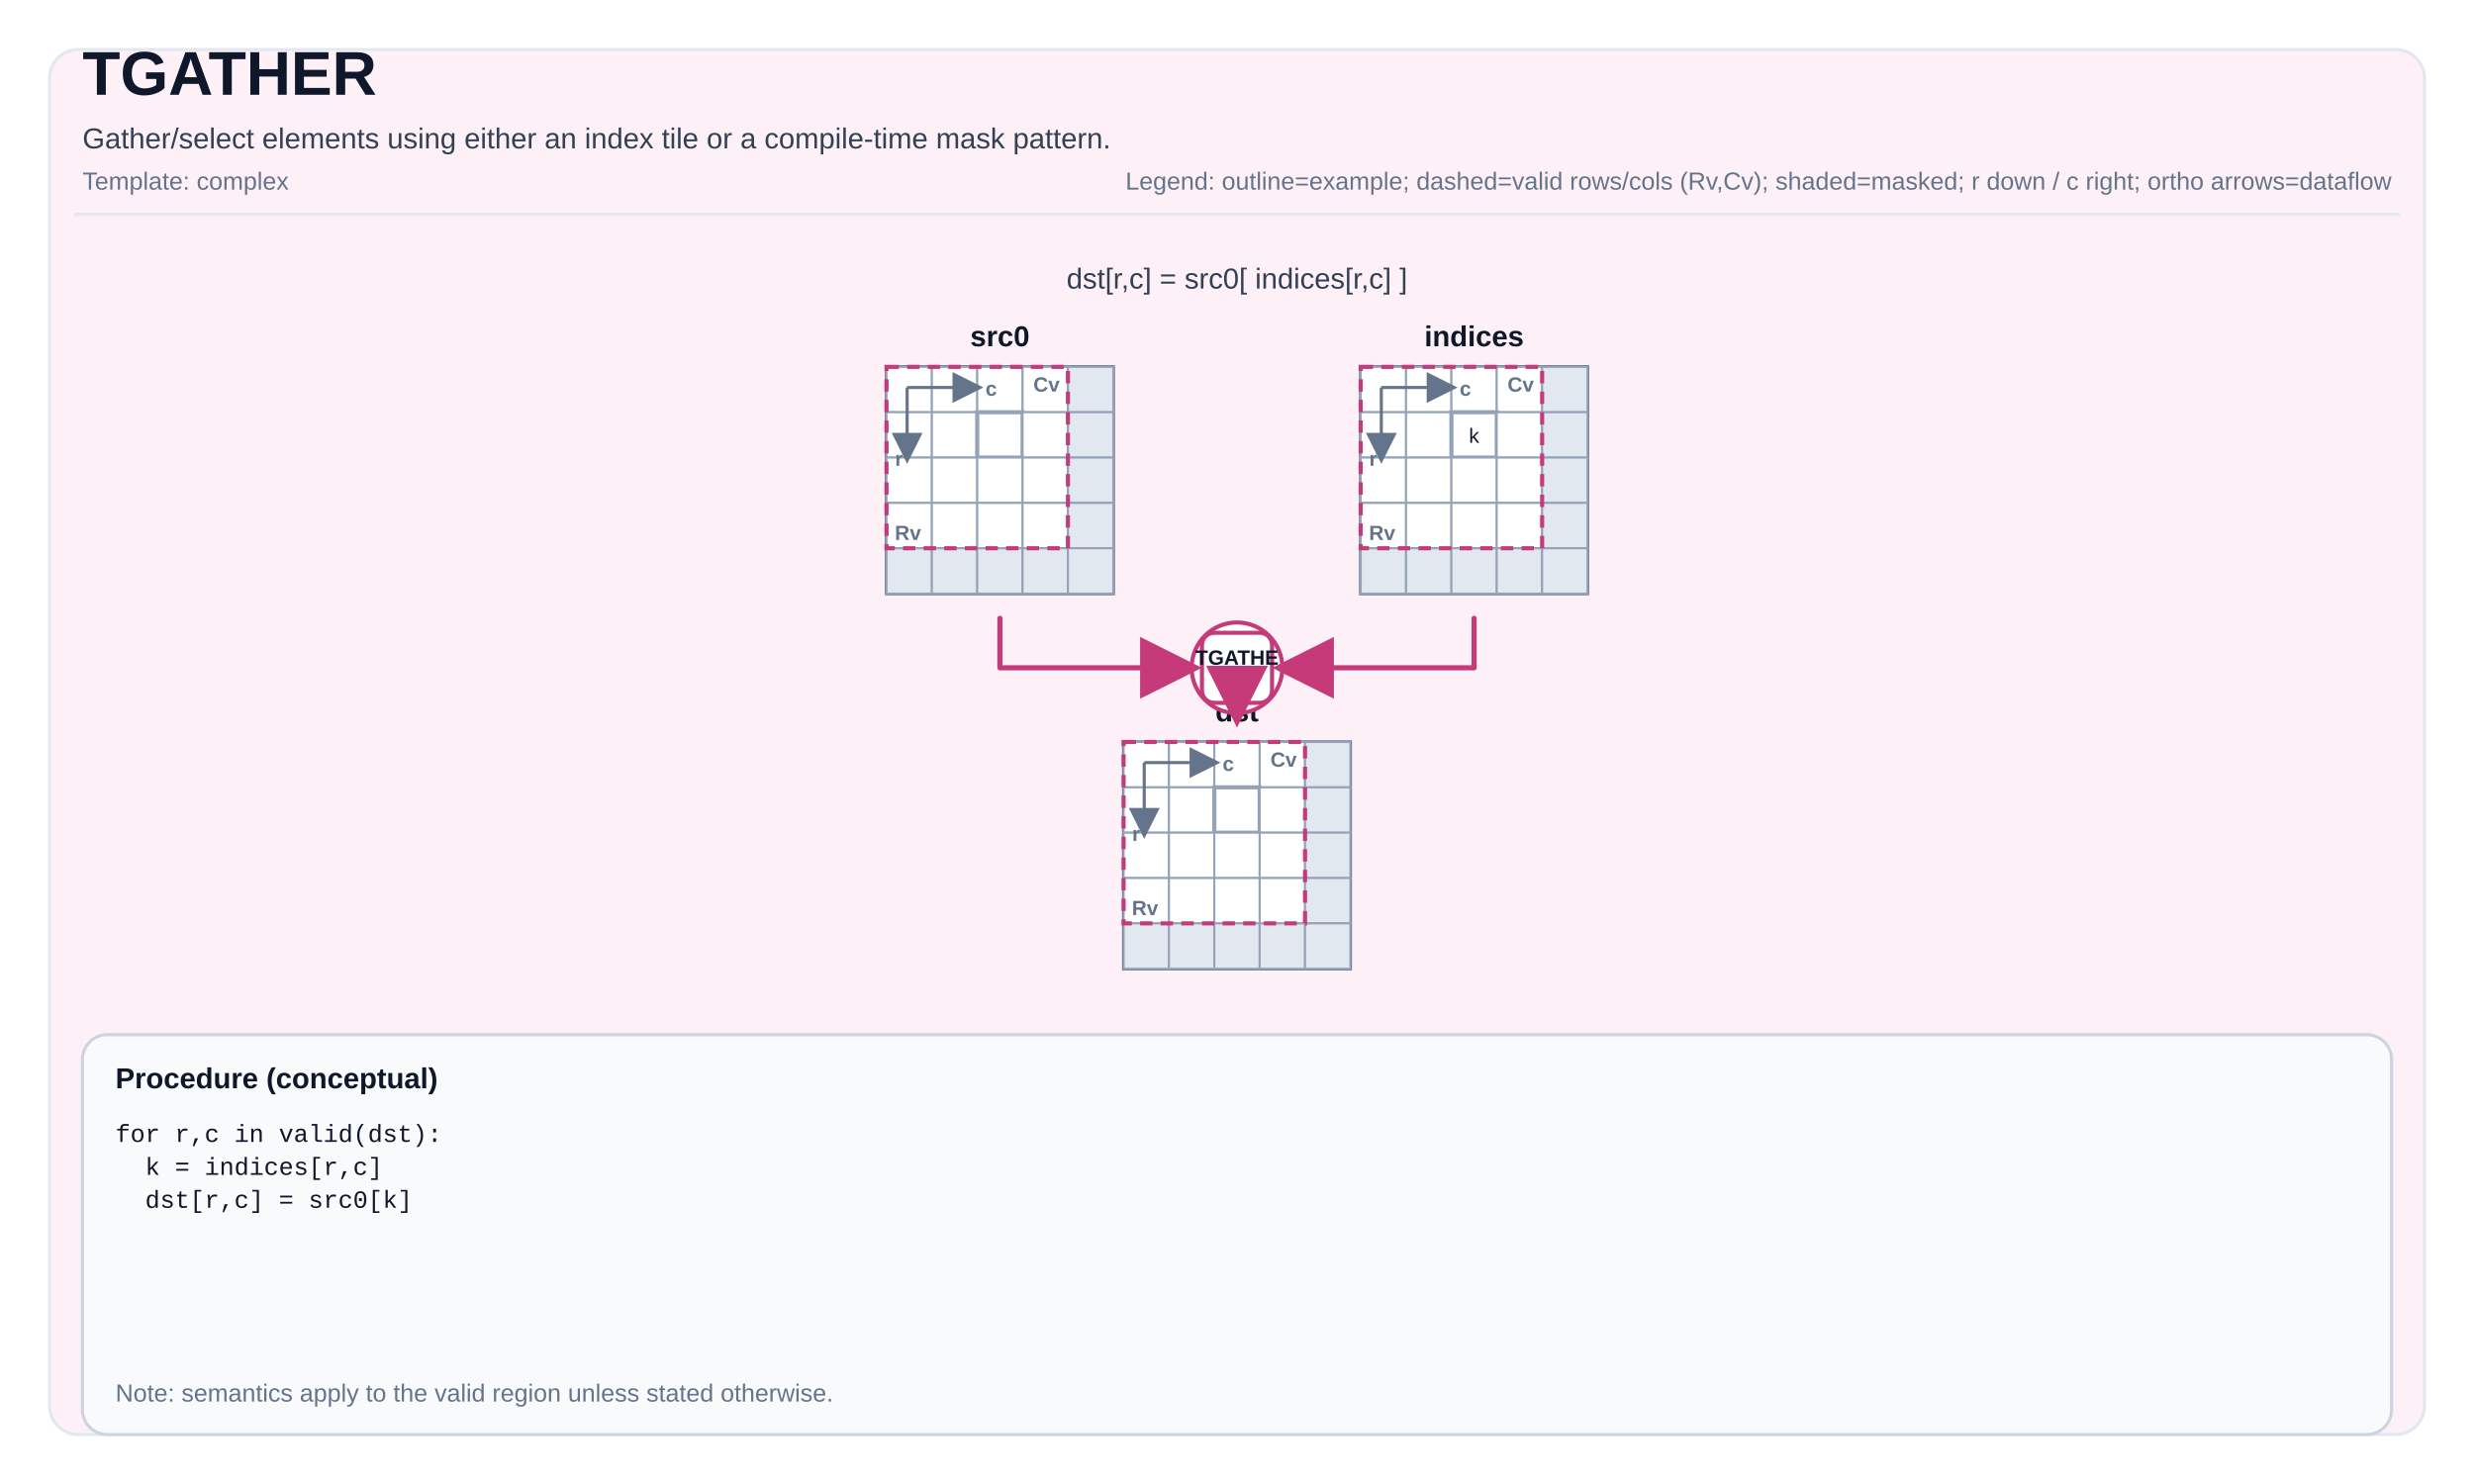
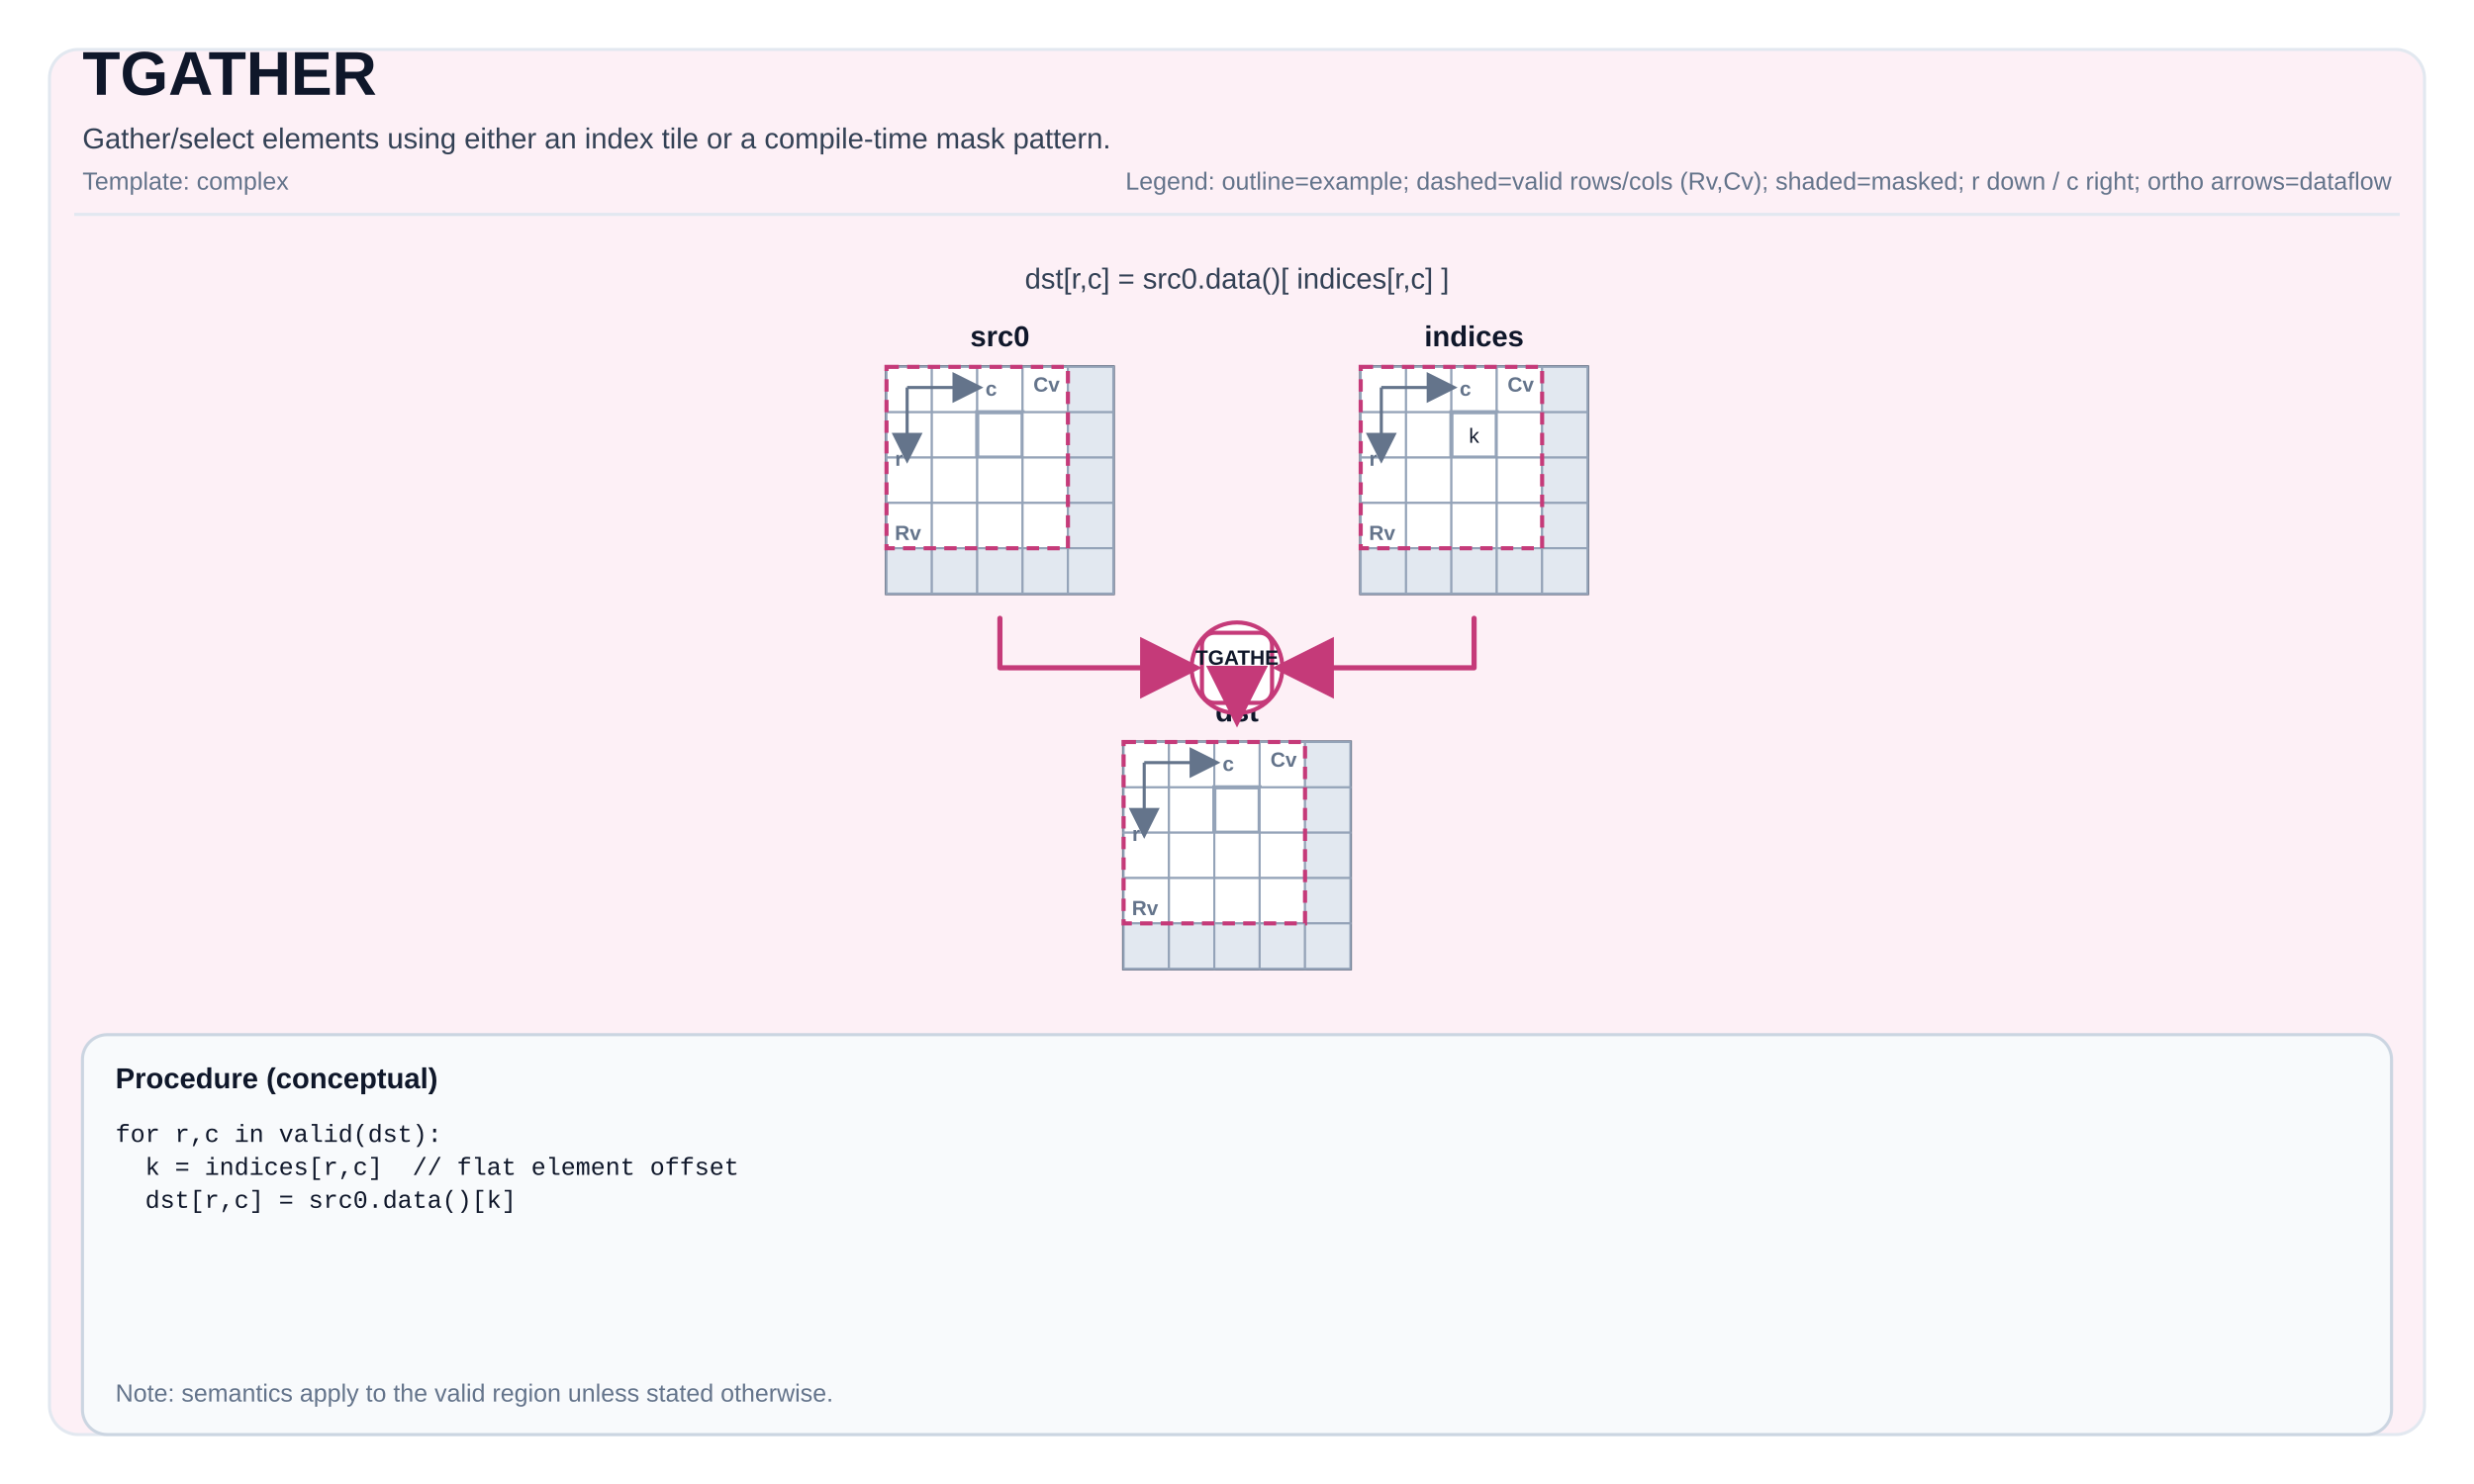
<svg xmlns="http://www.w3.org/2000/svg" width="1200" height="720" viewBox="0 0 1200 720" role="img" aria-label="TGATHER tile operation diagram">
  <defs>
    <marker id="arrow" markerWidth="12" markerHeight="12" refX="10" refY="6" orient="auto">
      <path d="M0,0 L0,12 L12,6 z" fill="#C53A79" />
    </marker>
    <marker id="axisArrow" markerWidth="10" markerHeight="10" refX="8" refY="5" orient="auto">
      <path d="M0,0 L0,10 L10,5 z" fill="#64748b" />
    </marker>
  </defs>
  <style>
svg { font-family: Arial, Helvetica, sans-serif; }
.title { font-size: 30px; font-weight: 700; fill: #0f172a; }
.subtitle { font-size: 14px; fill: #334155; }
.meta { font-size: 12px; fill: #64748b; }
.frame { fill: white; }
.panel { fill: #FDF0F6; stroke: #e2e8f0; stroke-width: 1.5; rx: 14; }
.tileLabel { font-size: 14px; font-weight: 700; fill: #0f172a; }
.tileBorder { fill: none; stroke: #475569; stroke-width: 1.5; }
.cell { fill: #ffffff; stroke: #94a3b8; stroke-width: 1; }
.cellMasked { fill: #e2e8f0; }
.cellHL { stroke-width: 2; }
.cellText { font-family: ui-monospace, SFMono-Regular, Menlo, Monaco, Consolas, 'Liberation Mono', 'Courier New', monospace; font-size: 10px; fill: #0f172a; }
.arrow { stroke-width: 2.5; fill: none; stroke-linejoin: round; stroke-linecap: round; }
.axisLine { stroke: #64748b; stroke-width: 1.5; fill: none; }
.axisText { font-size: 10px; fill: #64748b; font-weight: 700; }
.opCircle { fill: #ffffff; stroke-width: 2; }
.opRect { fill: #ffffff; stroke-width: 2; }
.opText { font-size: 10px; font-weight: 800; fill: #0f172a; }
.procBox { fill: #f8fafc; stroke: #cbd5e1; stroke-width: 1.5; rx: 12; }
.procTitle { font-size: 14px; font-weight: 700; fill: #0f172a; }
.procText { font-family: ui-monospace, SFMono-Regular, Menlo, Monaco, Consolas, 'Liberation Mono', 'Courier New', monospace; font-size: 12px; fill: #0f172a; }
.smallLabel { font-size: 12px; fill: #334155; }
.scalarBox { fill: #ffffff; stroke: #cbd5e1; stroke-width: 1.5; }
.scalarValue { font-size: 16px; font-weight: 700; }
.validBox { fill: none; stroke-width: 2; stroke-dasharray: 6 4; }
</style>
  <rect x="0" y="0" width="1200" height="720" class="frame" />
  <rect x="24" y="24" width="1152" height="672" class="panel" />
  <text x="40" y="46" class="title">TGATHER</text>
  <text x="40" y="72" class="subtitle">Gather/select elements using either an index tile or a compile-time mask pattern.</text>
  <text x="40" y="92" class="meta">Template: complex</text>
  <text x="1160" y="92" class="meta" text-anchor="end">Legend: outline=example; dashed=valid rows/cols (Rv,Cv); shaded=masked; r down / c right; ortho arrows=dataflow</text>
  <line x1="36" y1="104" x2="1164" y2="104" stroke="#e2e8f0" stroke-width="1.5" />
-   <text x="600" y="140" class="subtitle" text-anchor="middle" fill="#C53A79">dst[r,c] = src0[ indices[r,c] ]</text>
+   <text x="600" y="140" class="subtitle" text-anchor="middle" fill="#C53A79">dst[r,c] = src0.data()[ indices[r,c] ]</text>
  <text x="485" y="168" class="tileLabel" text-anchor="middle">src0</text>
  <rect x="430" y="178" width="110" height="110" class="tileBorder" />
  <rect x="430" y="178" width="22" height="22" class="cell" />
  <rect x="452" y="178" width="22" height="22" class="cell" />
  <rect x="474" y="178" width="22" height="22" class="cell" />
  <rect x="496" y="178" width="22" height="22" class="cell" />
  <rect x="518" y="178" width="22" height="22" class="cell cellMasked" />
  <rect x="430" y="200" width="22" height="22" class="cell" />
  <rect x="452" y="200" width="22" height="22" class="cell" />
  <rect x="474" y="200" width="22" height="22" class="cell cellHL" stroke="#C53A79" />
  <rect x="496" y="200" width="22" height="22" class="cell" />
  <rect x="518" y="200" width="22" height="22" class="cell cellMasked" />
  <rect x="430" y="222" width="22" height="22" class="cell" />
  <rect x="452" y="222" width="22" height="22" class="cell" />
  <rect x="474" y="222" width="22" height="22" class="cell" />
  <rect x="496" y="222" width="22" height="22" class="cell" />
  <rect x="518" y="222" width="22" height="22" class="cell cellMasked" />
  <rect x="430" y="244" width="22" height="22" class="cell" />
  <rect x="452" y="244" width="22" height="22" class="cell" />
  <rect x="474" y="244" width="22" height="22" class="cell" />
  <rect x="496" y="244" width="22" height="22" class="cell" />
  <rect x="518" y="244" width="22" height="22" class="cell cellMasked" />
  <rect x="430" y="266" width="22" height="22" class="cell cellMasked" />
  <rect x="452" y="266" width="22" height="22" class="cell cellMasked" />
  <rect x="474" y="266" width="22" height="22" class="cell cellMasked" />
  <rect x="496" y="266" width="22" height="22" class="cell cellMasked" />
  <rect x="518" y="266" width="22" height="22" class="cell cellMasked" />
  <rect x="430" y="178" width="88" height="88" class="validBox" stroke="#C53A79" />
  <text x="434" y="262" class="axisText">Rv</text>
  <text x="514" y="190" class="axisText" text-anchor="end">Cv</text>
  <path d="M 440 188 L 474 188" class="axisLine" marker-end="url(#axisArrow)" />
  <path d="M 440 188 L 440 222" class="axisLine" marker-end="url(#axisArrow)" />
  <text x="478" y="192" class="axisText">c</text>
  <text x="438" y="226" class="axisText" text-anchor="end">r</text>
  <text x="715" y="168" class="tileLabel" text-anchor="middle">indices</text>
  <rect x="660" y="178" width="110" height="110" class="tileBorder" />
  <rect x="660" y="178" width="22" height="22" class="cell" />
  <rect x="682" y="178" width="22" height="22" class="cell" />
  <rect x="704" y="178" width="22" height="22" class="cell" />
  <rect x="726" y="178" width="22" height="22" class="cell" />
  <rect x="748" y="178" width="22" height="22" class="cell cellMasked" />
  <rect x="660" y="200" width="22" height="22" class="cell" />
  <rect x="682" y="200" width="22" height="22" class="cell" />
  <rect x="704" y="200" width="22" height="22" class="cell cellHL" stroke="#C53A79" />
  <text x="715" y="212" class="cellText" text-anchor="middle" dominant-baseline="middle">k</text>
  <rect x="726" y="200" width="22" height="22" class="cell" />
  <rect x="748" y="200" width="22" height="22" class="cell cellMasked" />
  <rect x="660" y="222" width="22" height="22" class="cell" />
  <rect x="682" y="222" width="22" height="22" class="cell" />
  <rect x="704" y="222" width="22" height="22" class="cell" />
  <rect x="726" y="222" width="22" height="22" class="cell" />
  <rect x="748" y="222" width="22" height="22" class="cell cellMasked" />
  <rect x="660" y="244" width="22" height="22" class="cell" />
  <rect x="682" y="244" width="22" height="22" class="cell" />
  <rect x="704" y="244" width="22" height="22" class="cell" />
  <rect x="726" y="244" width="22" height="22" class="cell" />
  <rect x="748" y="244" width="22" height="22" class="cell cellMasked" />
  <rect x="660" y="266" width="22" height="22" class="cell cellMasked" />
  <rect x="682" y="266" width="22" height="22" class="cell cellMasked" />
  <rect x="704" y="266" width="22" height="22" class="cell cellMasked" />
  <rect x="726" y="266" width="22" height="22" class="cell cellMasked" />
  <rect x="748" y="266" width="22" height="22" class="cell cellMasked" />
  <rect x="660" y="178" width="88" height="88" class="validBox" stroke="#C53A79" />
  <text x="664" y="262" class="axisText">Rv</text>
  <text x="744" y="190" class="axisText" text-anchor="end">Cv</text>
  <path d="M 670 188 L 704 188" class="axisLine" marker-end="url(#axisArrow)" />
  <path d="M 670 188 L 670 222" class="axisLine" marker-end="url(#axisArrow)" />
  <text x="708" y="192" class="axisText">c</text>
  <text x="668" y="226" class="axisText" text-anchor="end">r</text>
  <text x="600" y="350" class="tileLabel" text-anchor="middle">dst</text>
  <rect x="545" y="360" width="110" height="110" class="tileBorder" />
  <rect x="545" y="360" width="22" height="22" class="cell" />
  <rect x="567" y="360" width="22" height="22" class="cell" />
  <rect x="589" y="360" width="22" height="22" class="cell" />
  <rect x="611" y="360" width="22" height="22" class="cell" />
  <rect x="633" y="360" width="22" height="22" class="cell cellMasked" />
  <rect x="545" y="382" width="22" height="22" class="cell" />
  <rect x="567" y="382" width="22" height="22" class="cell" />
  <rect x="589" y="382" width="22" height="22" class="cell cellHL" stroke="#C53A79" />
  <rect x="611" y="382" width="22" height="22" class="cell" />
  <rect x="633" y="382" width="22" height="22" class="cell cellMasked" />
  <rect x="545" y="404" width="22" height="22" class="cell" />
  <rect x="567" y="404" width="22" height="22" class="cell" />
  <rect x="589" y="404" width="22" height="22" class="cell" />
  <rect x="611" y="404" width="22" height="22" class="cell" />
  <rect x="633" y="404" width="22" height="22" class="cell cellMasked" />
  <rect x="545" y="426" width="22" height="22" class="cell" />
  <rect x="567" y="426" width="22" height="22" class="cell" />
  <rect x="589" y="426" width="22" height="22" class="cell" />
  <rect x="611" y="426" width="22" height="22" class="cell" />
  <rect x="633" y="426" width="22" height="22" class="cell cellMasked" />
  <rect x="545" y="448" width="22" height="22" class="cell cellMasked" />
  <rect x="567" y="448" width="22" height="22" class="cell cellMasked" />
  <rect x="589" y="448" width="22" height="22" class="cell cellMasked" />
  <rect x="611" y="448" width="22" height="22" class="cell cellMasked" />
  <rect x="633" y="448" width="22" height="22" class="cell cellMasked" />
  <rect x="545" y="360" width="88" height="88" class="validBox" stroke="#C53A79" />
  <text x="549" y="444" class="axisText">Rv</text>
  <text x="629" y="372" class="axisText" text-anchor="end">Cv</text>
  <path d="M 555 370 L 589 370" class="axisLine" marker-end="url(#axisArrow)" />
  <path d="M 555 370 L 555 404" class="axisLine" marker-end="url(#axisArrow)" />
  <text x="593" y="374" class="axisText">c</text>
  <text x="553" y="408" class="axisText" text-anchor="end">r</text>
  <circle cx="600" cy="324" r="22" class="opCircle" stroke="#C53A79" />
  <rect x="583" y="307" width="34" height="34" rx="6" class="opRect" stroke="#C53A79" />
  <text x="600" y="322.5" class="opText" text-anchor="middle" font-size="8px">TGATHE</text>
  <text x="600" y="331.5" class="opText" text-anchor="middle" font-size="8px">R</text>
  <path d="M 485 300 L 485 324 L 578 324 L 578 324" class="arrow" stroke="#C53A79" marker-end="url(#arrow)" />
  <path d="M 715 300 L 715 324 L 622 324 L 622 324" class="arrow" stroke="#C53A79" marker-end="url(#arrow)" />
  <path d="M 600 346 L 600 347 L 600 347 L 600 348" class="arrow" stroke="#C53A79" marker-end="url(#arrow)" />
  <rect x="40" y="502" width="1120" height="194" class="procBox" />
  <text x="56" y="528" class="procTitle">Procedure (conceptual)</text>
  <text x="56" y="554" class="procText" xml:space="preserve">
    <tspan x="56" dy="0">for r,c in valid(dst):</tspan>
-     <tspan x="56" dy="16">  k = indices[r,c]</tspan>
-     <tspan x="56" dy="16">  dst[r,c] = src0[k]</tspan>
+     <tspan x="56" dy="16">  k = indices[r,c]  // flat element offset</tspan>
+     <tspan x="56" dy="16">  dst[r,c] = src0.data()[k]</tspan>
  </text>
  <text x="56" y="680" class="meta">Note: semantics apply to the valid region unless stated otherwise.</text>
</svg>
